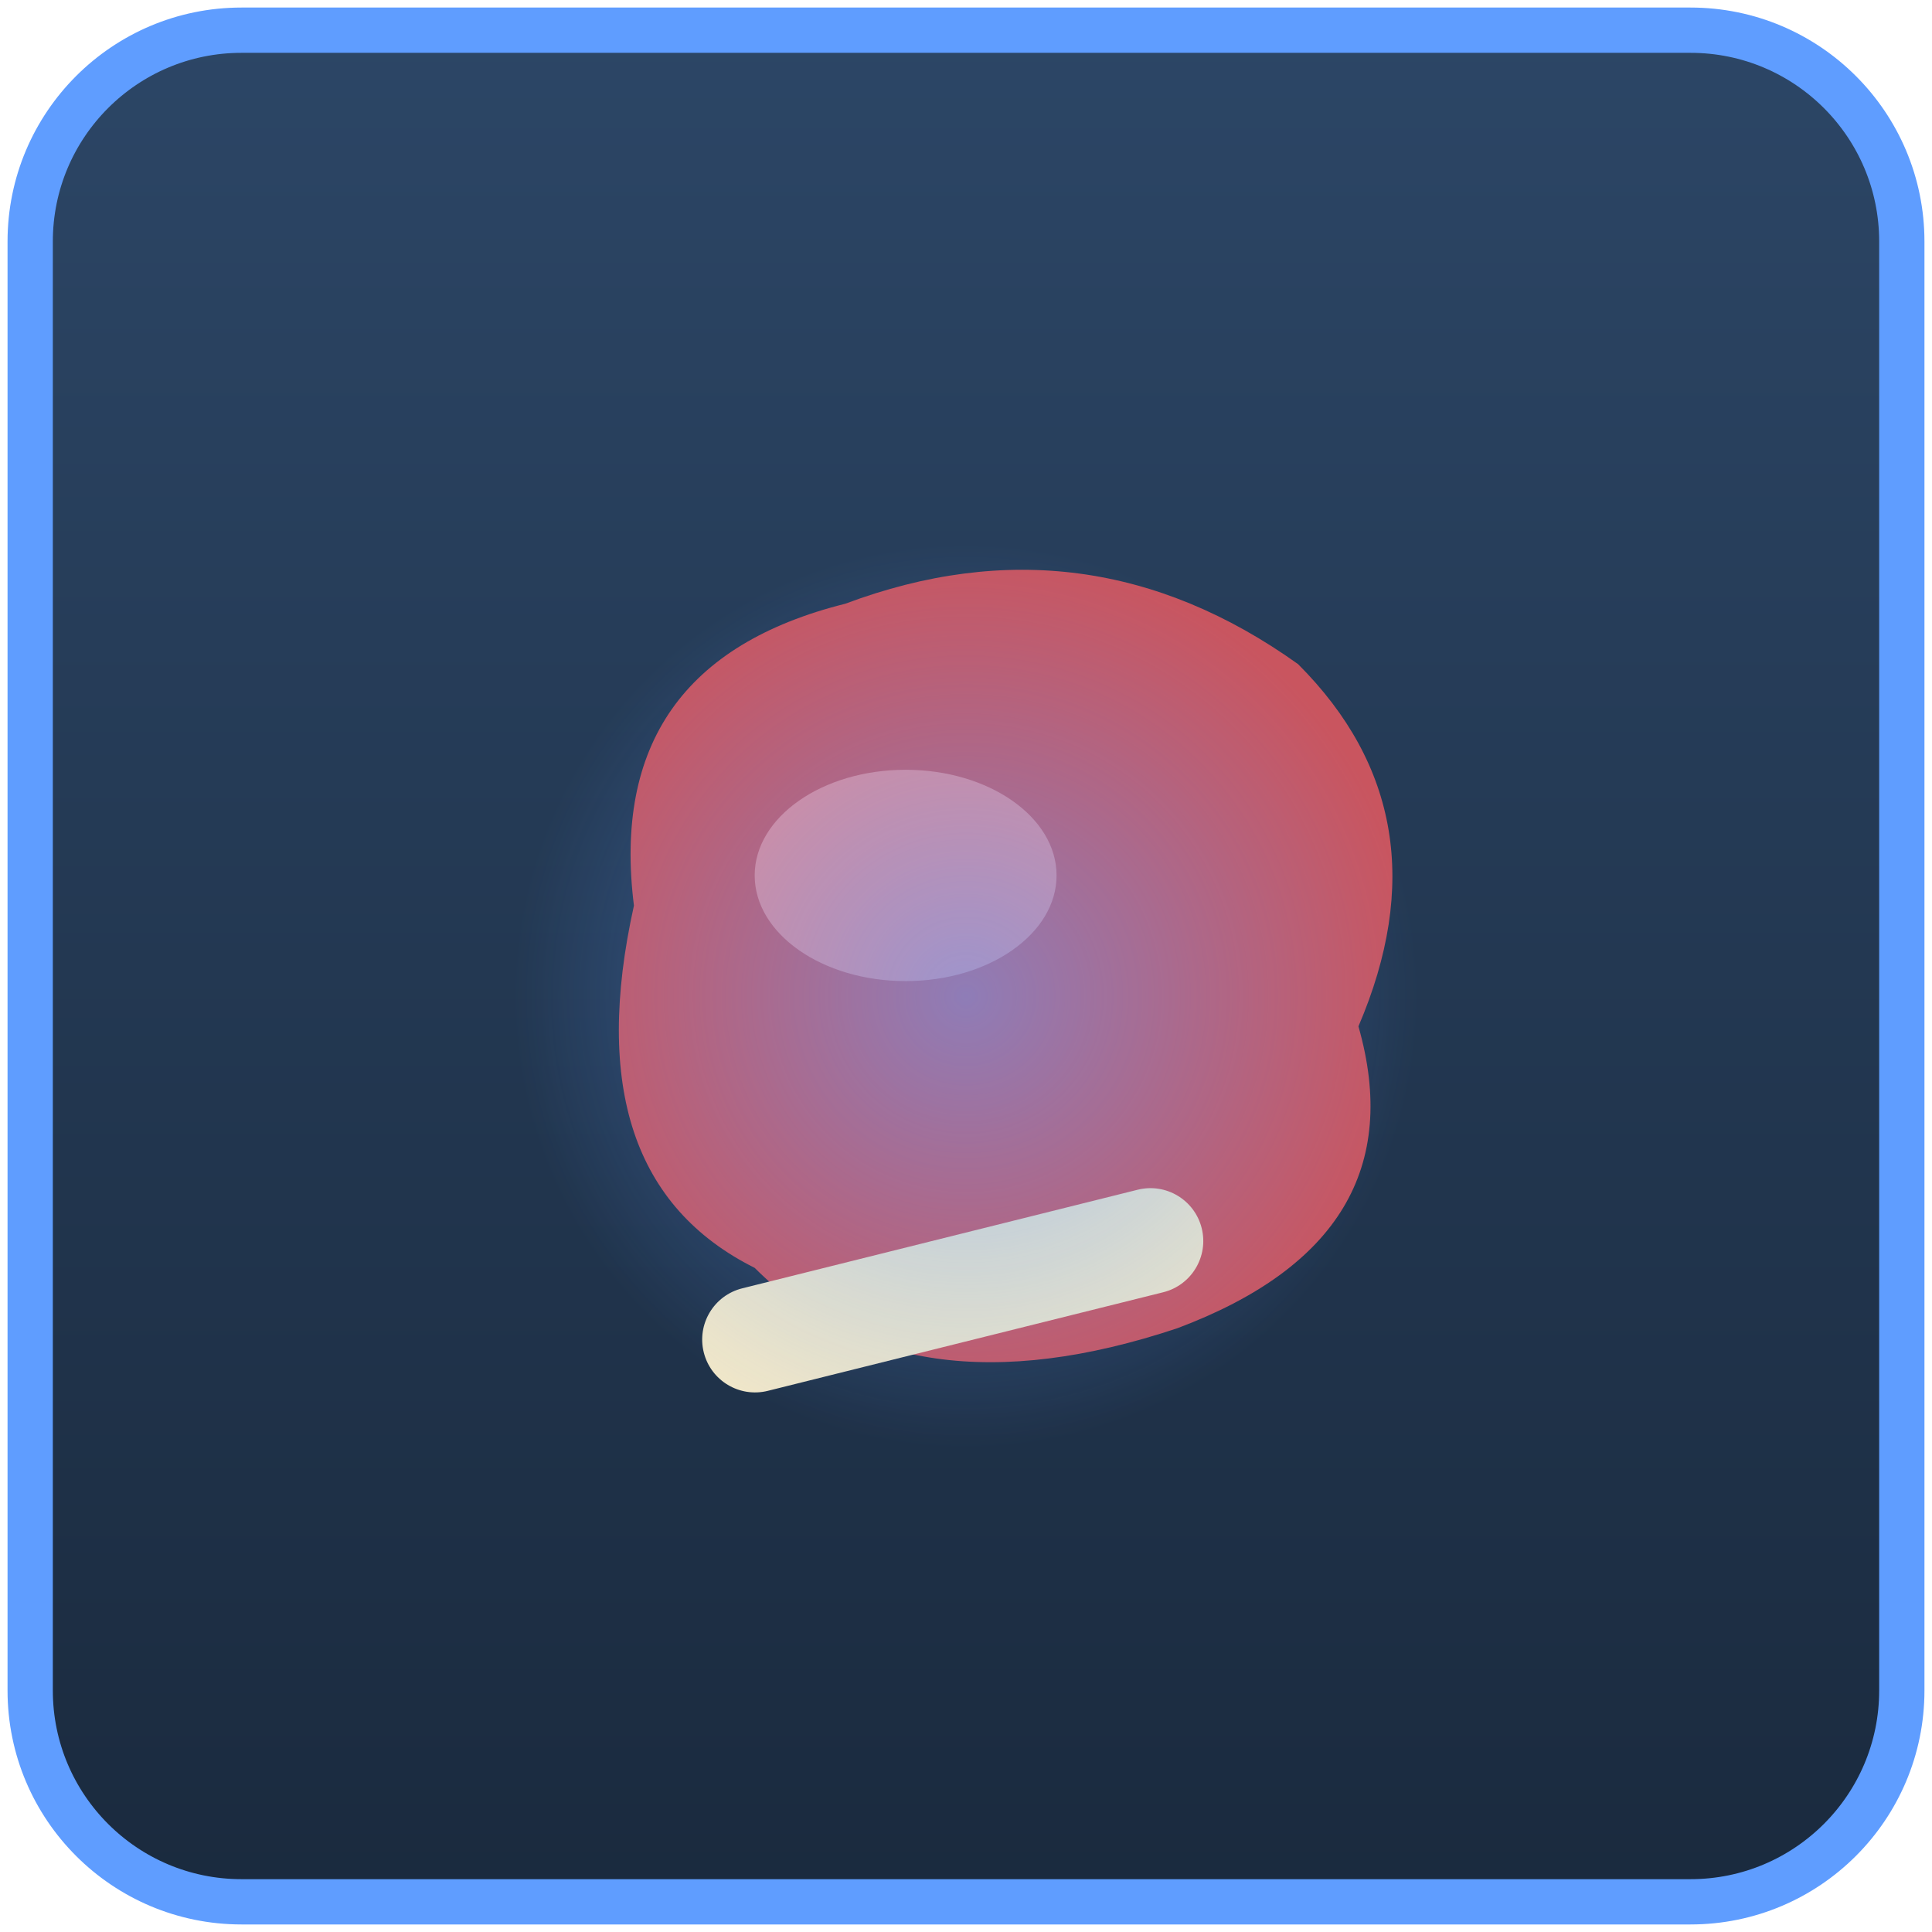
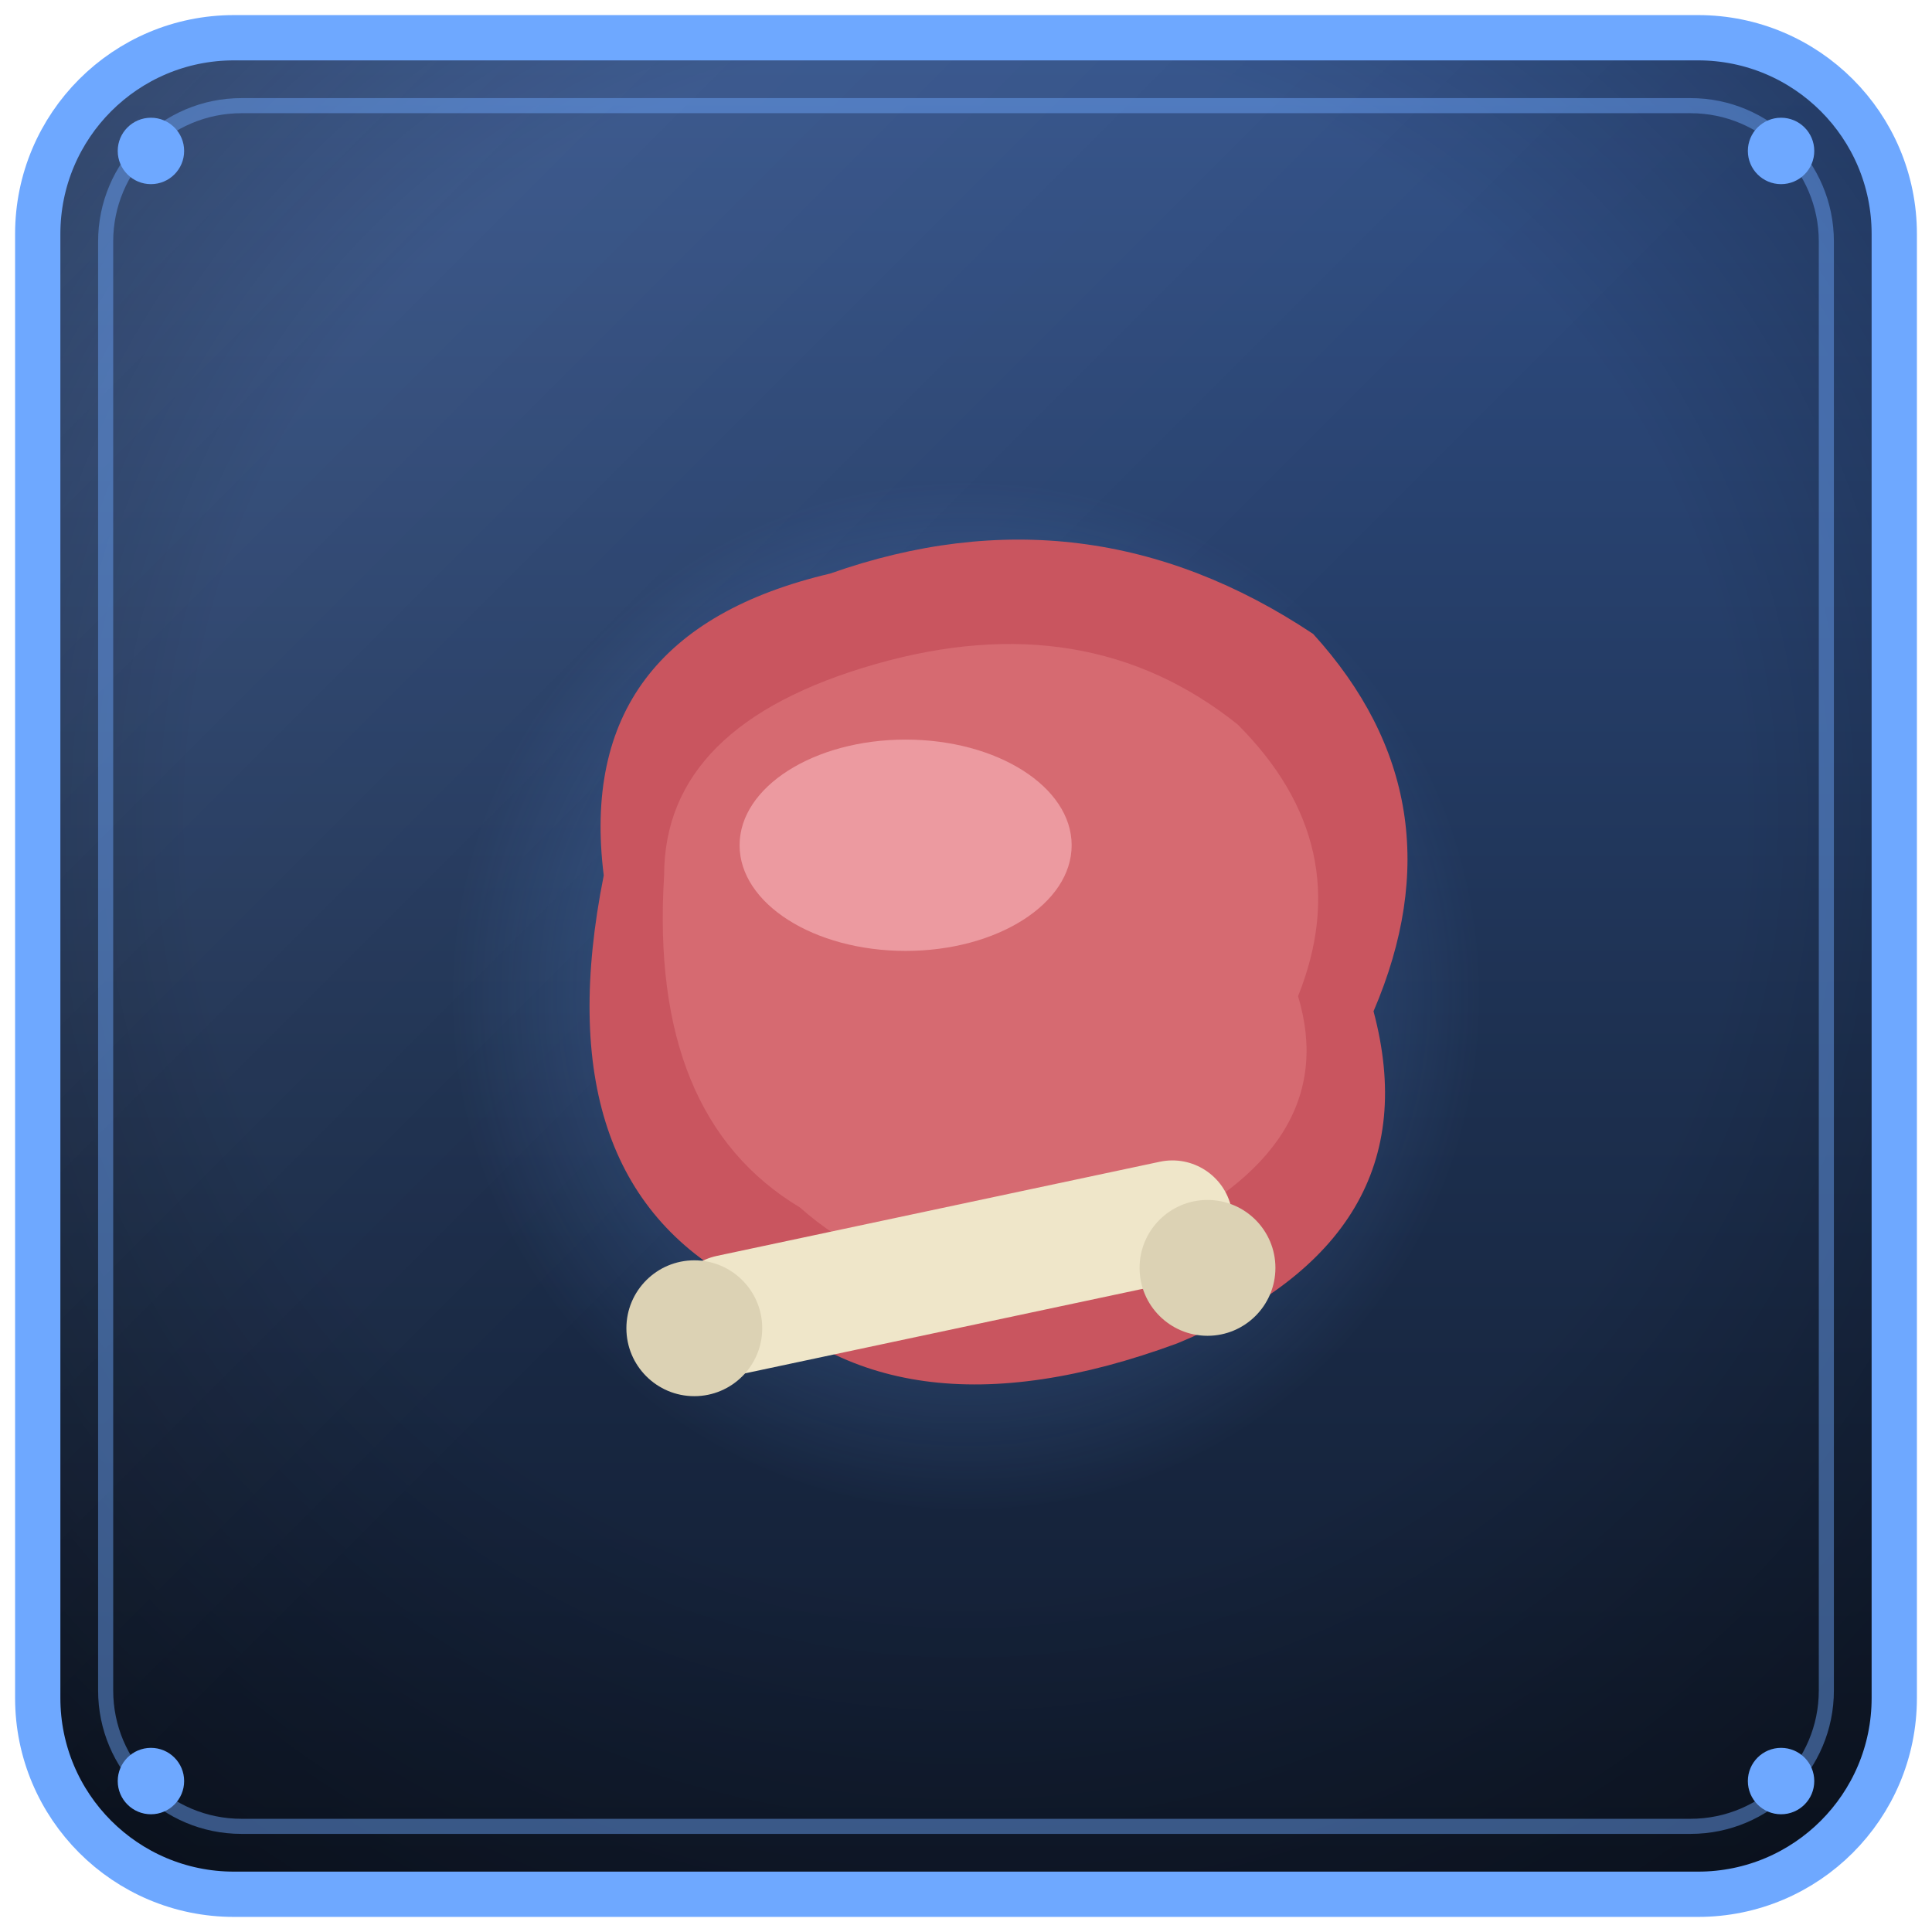
<svg xmlns="http://www.w3.org/2000/svg" width="128" height="128" viewBox="0 0 128 128">
  <defs>
    <linearGradient id="bg" x1="0" y1="0" x2="0" y2="1">
-       <stop offset="0" stop-color="#2c4666" />
-       <stop offset="1" stop-color="#1a2a3e" />
+       <stop offset="0" stop-color="#31518a" />
+       <stop offset="0.55" stop-color="#1d3050" />
+       <stop offset="1" stop-color="#101a2c" />
    </linearGradient>
-     <radialGradient id="glow" cx="0.5" cy="0.5" r="0.5">
-       <stop offset="0" stop-color="#5f9dff" stop-opacity="0.55" />
-       <stop offset="1" stop-color="#5f9dff" stop-opacity="0" />
+     <radialGradient id="halo" cx="0.5" cy="0.5" r="0.5">
+       <stop offset="0" stop-color="#6ea8ff" stop-opacity="0.5" />
+       <stop offset="1" stop-color="#6ea8ff" stop-opacity="0" />
    </radialGradient>
+     <radialGradient id="vig" cx="0.5" cy="0.42" r="0.75">
+       <stop offset="0.55" stop-color="#000000" stop-opacity="0" />
+       <stop offset="1" stop-color="#000000" stop-opacity="0.42" />
+     </radialGradient>
+     <linearGradient id="beam" x1="0" y1="0" x2="1" y2="1">
+       <stop offset="0" stop-color="#ffffff" stop-opacity="0.10" />
+       <stop offset="0.5" stop-color="#ffffff" stop-opacity="0" />
+     </linearGradient>
+     <linearGradient id="metal" x1="0" y1="0" x2="0" y2="1">
+       <stop offset="0" stop-color="#e8e8ec" />
+       <stop offset="1" stop-color="#8a8a92" />
+     </linearGradient>
  </defs>
-   <rect x="2" y="2" width="124" height="124" rx="14" fill="url(#bg)" stroke="#5f9dff" stroke-width="3" />
-   <path d="M42 60 Q40 44 56 40 Q72 34 86 44 Q96 54 90 68 Q94 82 78 88 Q60 94 50 84 Q38 78 42 60 Z" fill="#c9555f" />
-   <ellipse cx="60" cy="58" rx="10" ry="7" fill="#e88a90" />
-   <rect x="46" y="82" width="34" height="7" rx="3.5" fill="#efe6c9" transform="rotate(-14 63 85)" />
-   <circle cx="64" cy="66" r="30" fill="url(#glow)" />
+   <rect x="2" y="2" width="124" height="124" rx="14" fill="url(#bg)" />
+   <rect x="2" y="2" width="124" height="124" rx="14" fill="url(#beam)" />
+   <ellipse cx="64" cy="66" rx="34" ry="34" fill="url(#halo)" />
+   <path d="M40 58 Q38 42 55 38 Q72 32 87 42 Q97 53 91 67 Q95 82 78 89 Q59 96 49 85 Q36 78 40 58 Z" fill="#c9555f" />
+   <path d="M44 58 Q44 48 58 44 Q72 40 82 48 Q90 56 86 66 Q89 76 76 82 Q62 88 53 80 Q43 74 44 58 Z" fill="#d96f76" opacity="0.8" />
+   <ellipse cx="60" cy="56" rx="11" ry="7" fill="#ec9aa0" />
+   <rect x="44" y="80" width="38" height="8" rx="4" fill="#efe6c9" transform="rotate(-12 63 84)" />
+   <circle cx="80" cy="84" r="4.5" fill="#dcd2b4" />
+   <circle cx="46" cy="88" r="4.5" fill="#dcd2b4" />
+   <rect x="2" y="2" width="124" height="124" rx="14" fill="url(#vig)" />
+   <rect x="2.5" y="2.5" width="123" height="123" rx="13" fill="none" stroke="#6ea8ff" stroke-width="3" />
+   <rect x="7" y="7" width="114" height="114" rx="9" fill="none" stroke="#6ea8ff" stroke-width="1" opacity="0.45" />
+   <circle cx="10" cy="10" r="2.2" fill="#6ea8ff" />
+   <circle cx="118" cy="10" r="2.2" fill="#6ea8ff" />
+   <circle cx="10" cy="118" r="2.2" fill="#6ea8ff" />
+   <circle cx="118" cy="118" r="2.2" fill="#6ea8ff" />
</svg>
